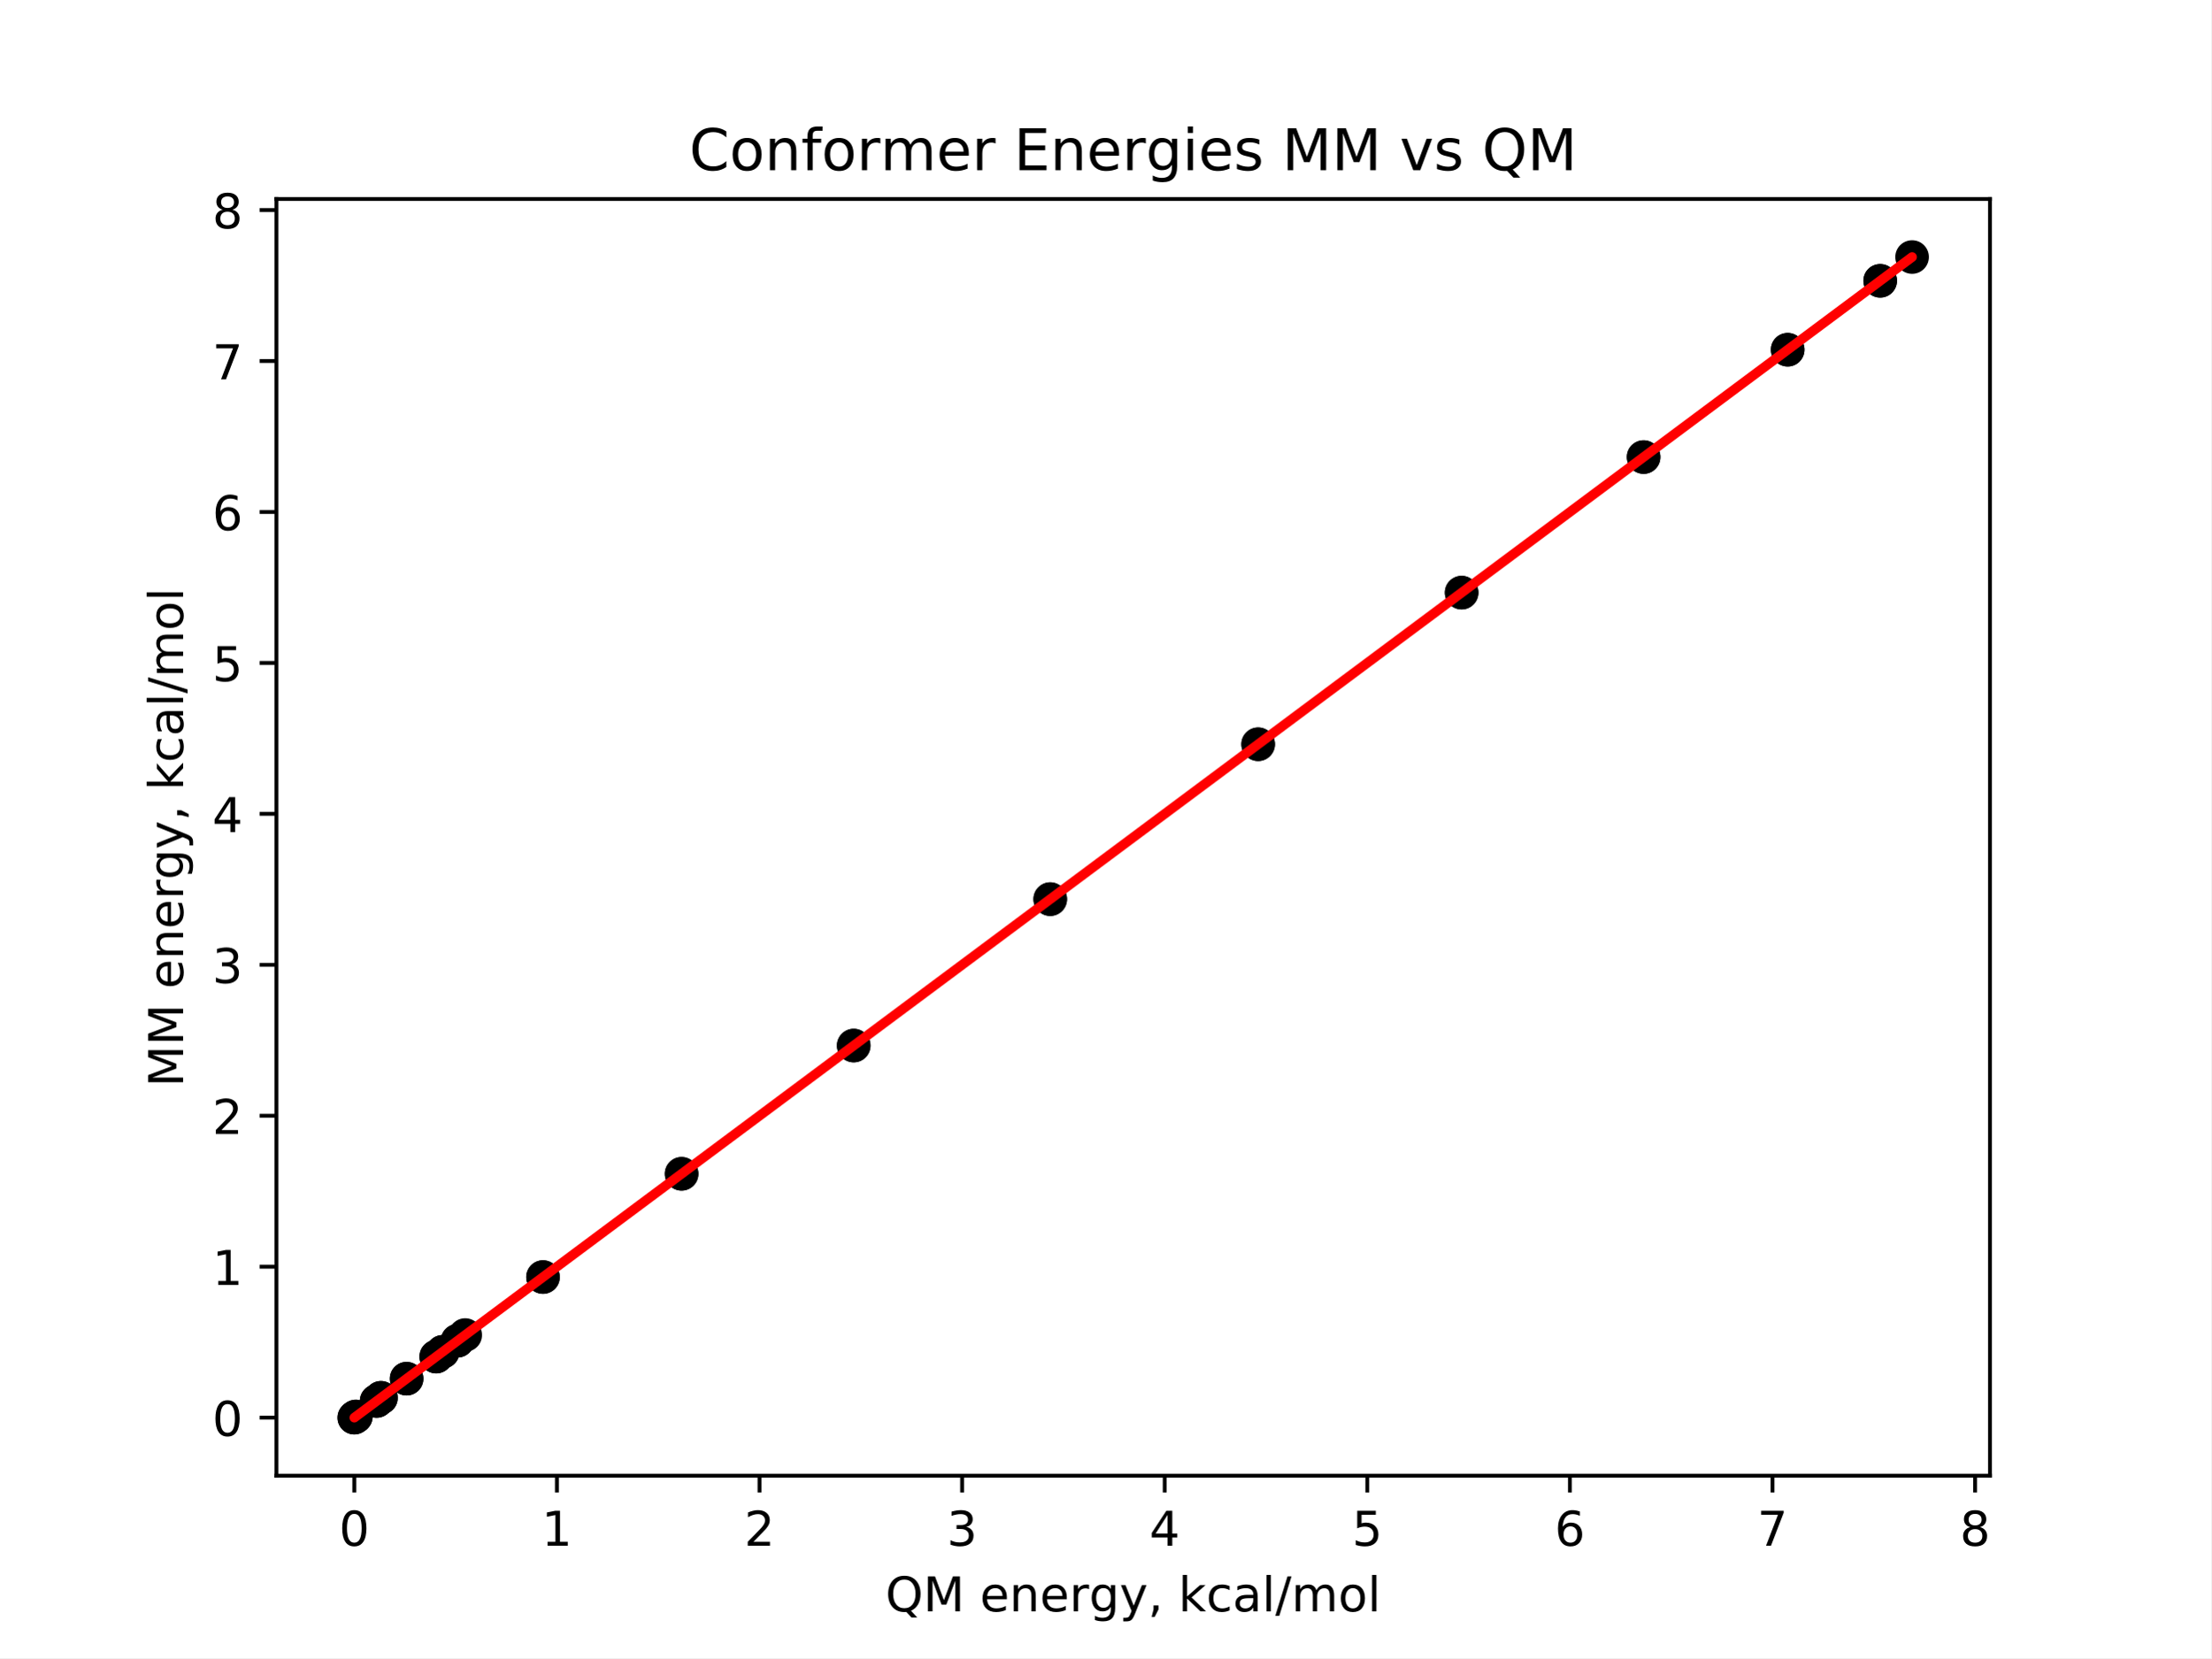
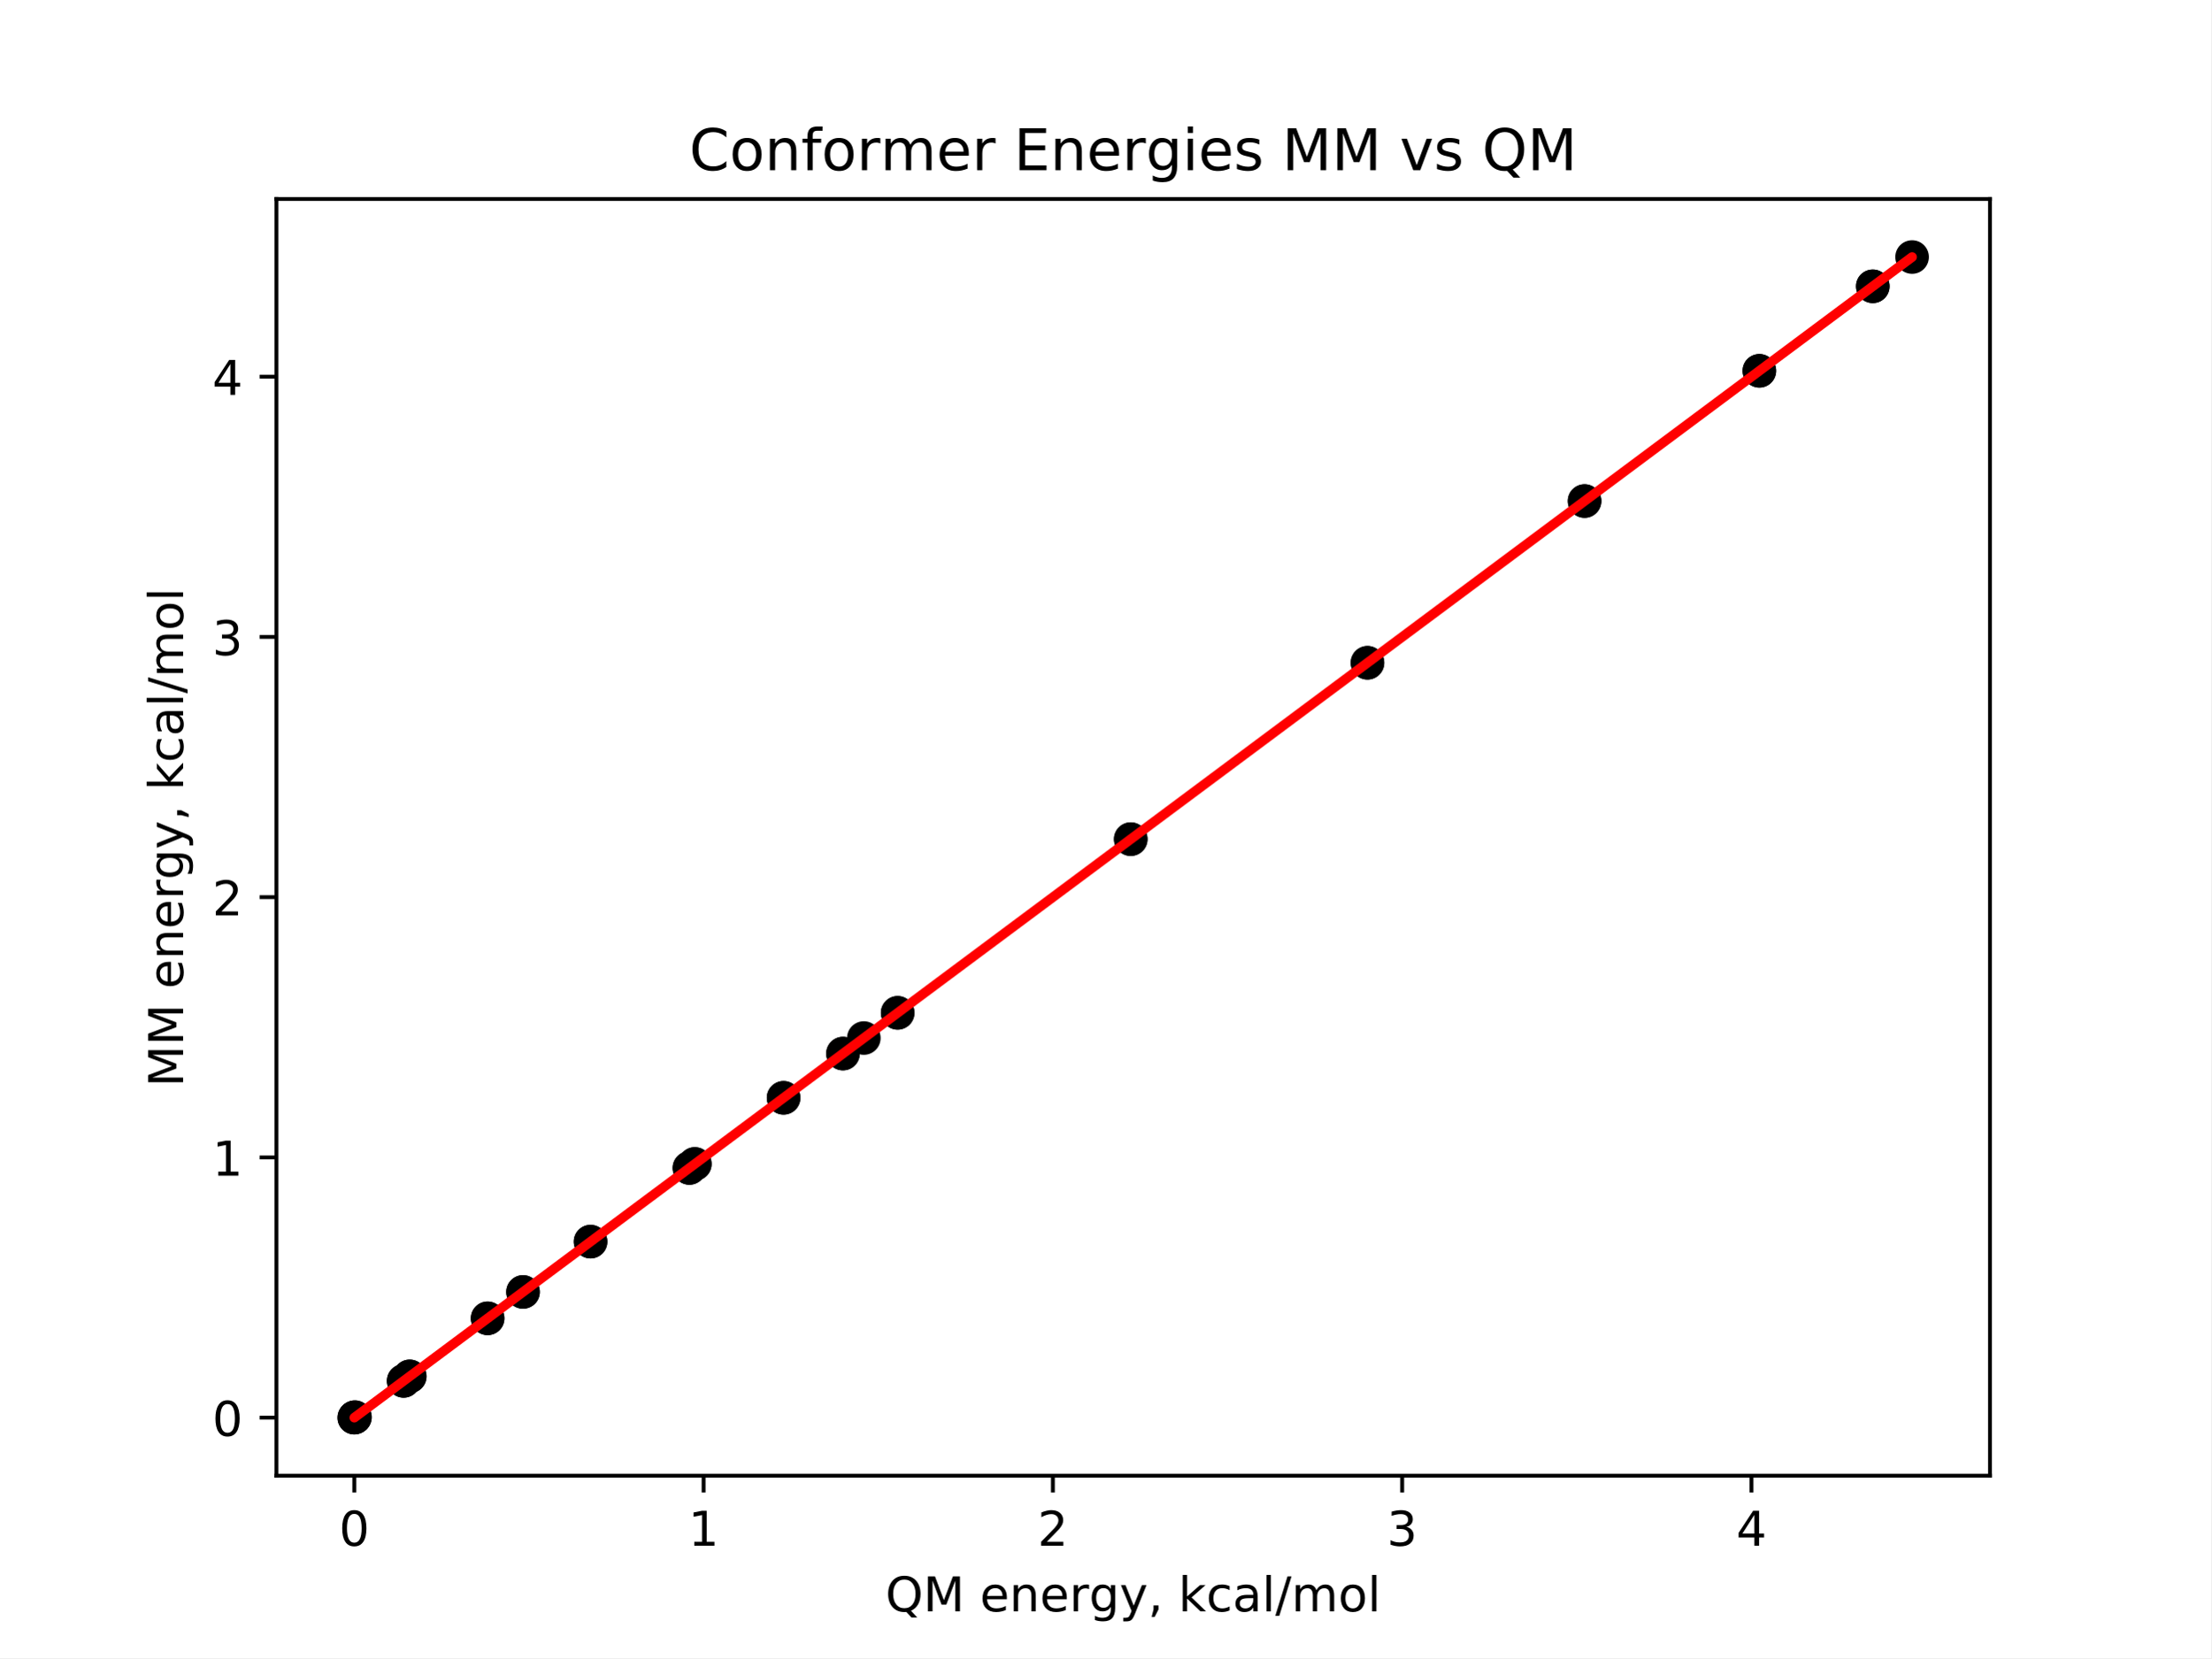
<svg xmlns="http://www.w3.org/2000/svg" xmlns:xlink="http://www.w3.org/1999/xlink" height="345.6pt" version="1.1" viewBox="0 0 460.8 345.6" width="460.8pt">
  <defs>
    <style type="text/css">
*{stroke-linecap:butt;stroke-linejoin:round;}
  </style>
  </defs>
  <g id="figure_1">
    <g id="patch_1">
      <path d="M 0 345.6  L 460.8 345.6  L 460.8 0  L 0 0  z " style="fill:#ffffff;" />
    </g>
    <g id="axes_1">
      <g id="patch_2">
        <path d="M 57.6 307.584  L 414.72 307.584  L 414.72 41.472  L 57.6 41.472  z " style="fill:#ffffff;" />
      </g>
      <g id="matplotlib.axis_1">
        <g id="xtick_1">
          <g id="line2d_1">
            <defs>
-               <path d="M 0 0  L 0 3.5  " id="m903b53ccd2" style="stroke:#000000;stroke-width:0.8;" />
-             </defs>
-             <g>
-               <use style="stroke:#000000;stroke-width:0.8;" x="73.833" xlink:href="#m903b53ccd2" y="307.584" />
+               <path d="M 0 0  L 0 3.5  " id="me7a6c135cb" style="stroke:#000000;stroke-width:0.8;" />
+             </defs>
+             <g>
+               <use style="stroke:#000000;stroke-width:0.8;" x="73.833" xlink:href="#me7a6c135cb" y="307.584" />
            </g>
          </g>
          <g id="text_1">
            <defs>
              <path d="M 31.781 66.406  Q 24.172 66.406 20.328 58.906  Q 16.5 51.422 16.5 36.375  Q 16.5 21.391 20.328 13.891  Q 24.172 6.391 31.781 6.391  Q 39.453 6.391 43.281 13.891  Q 47.125 21.391 47.125 36.375  Q 47.125 51.422 43.281 58.906  Q 39.453 66.406 31.781 66.406  z M 31.781 74.219  Q 44.047 74.219 50.516 64.516  Q 56.984 54.828 56.984 36.375  Q 56.984 17.969 50.516 8.266  Q 44.047 -1.422 31.781 -1.422  Q 19.531 -1.422 13.062 8.266  Q 6.594 17.969 6.594 36.375  Q 6.594 54.828 13.062 64.516  Q 19.531 74.219 31.781 74.219  z " id="DejaVuSans-30" />
            </defs>
            <g transform="translate(70.65148 322.1824)scale(0.1 -0.1)">
              <use xlink:href="#DejaVuSans-30" />
            </g>
          </g>
        </g>
        <g id="xtick_2">
          <g id="line2d_2">
            <g>
-               <use style="stroke:#000000;stroke-width:0.8;" x="116.056" xlink:href="#m903b53ccd2" y="307.584" />
+               <use style="stroke:#000000;stroke-width:0.8;" x="146.629" xlink:href="#me7a6c135cb" y="307.584" />
            </g>
          </g>
          <g id="text_2">
            <defs>
              <path d="M 12.406 8.297  L 28.516 8.297  L 28.516 63.922  L 10.984 60.406  L 10.984 69.391  L 28.422 72.906  L 38.281 72.906  L 38.281 8.297  L 54.391 8.297  L 54.391 0  L 12.406 0  z " id="DejaVuSans-31" />
            </defs>
-             <g transform="translate(112.8751 322.1824)scale(0.1 -0.1)">
+             <g transform="translate(143.4477 322.1824)scale(0.1 -0.1)">
              <use xlink:href="#DejaVuSans-31" />
            </g>
          </g>
        </g>
        <g id="xtick_3">
          <g id="line2d_3">
            <g>
-               <use style="stroke:#000000;stroke-width:0.8;" x="158.28" xlink:href="#m903b53ccd2" y="307.584" />
+               <use style="stroke:#000000;stroke-width:0.8;" x="219.425" xlink:href="#me7a6c135cb" y="307.584" />
            </g>
          </g>
          <g id="text_3">
            <defs>
              <path d="M 19.188 8.297  L 53.609 8.297  L 53.609 0  L 7.328 0  L 7.328 8.297  Q 12.938 14.109 22.625 23.891  Q 32.328 33.688 34.812 36.531  Q 39.547 41.844 41.422 45.531  Q 43.312 49.219 43.312 52.781  Q 43.312 58.594 39.234 62.25  Q 35.156 65.922 28.609 65.922  Q 23.969 65.922 18.812 64.312  Q 13.672 62.703 7.812 59.422  L 7.812 69.391  Q 13.766 71.781 18.938 73  Q 24.125 74.219 28.422 74.219  Q 39.75 74.219 46.484 68.547  Q 53.219 62.891 53.219 53.422  Q 53.219 48.922 51.531 44.891  Q 49.859 40.875 45.406 35.406  Q 44.188 33.984 37.641 27.219  Q 31.109 20.453 19.188 8.297  z " id="DejaVuSans-32" />
            </defs>
-             <g transform="translate(155.0988 322.1824)scale(0.1 -0.1)">
+             <g transform="translate(216.2438 322.1824)scale(0.1 -0.1)">
              <use xlink:href="#DejaVuSans-32" />
            </g>
          </g>
        </g>
        <g id="xtick_4">
          <g id="line2d_4">
            <g>
-               <use style="stroke:#000000;stroke-width:0.8;" x="200.504" xlink:href="#m903b53ccd2" y="307.584" />
+               <use style="stroke:#000000;stroke-width:0.8;" x="292.221" xlink:href="#me7a6c135cb" y="307.584" />
            </g>
          </g>
          <g id="text_4">
            <defs>
              <path d="M 40.578 39.312  Q 47.656 37.797 51.625 33  Q 55.609 28.219 55.609 21.188  Q 55.609 10.406 48.188 4.484  Q 40.766 -1.422 27.094 -1.422  Q 22.516 -1.422 17.656 -0.516  Q 12.797 0.391 7.625 2.203  L 7.625 11.719  Q 11.719 9.328 16.594 8.109  Q 21.484 6.891 26.812 6.891  Q 36.078 6.891 40.938 10.547  Q 45.797 14.203 45.797 21.188  Q 45.797 27.641 41.281 31.266  Q 36.766 34.906 28.719 34.906  L 20.219 34.906  L 20.219 43.016  L 29.109 43.016  Q 36.375 43.016 40.234 45.922  Q 44.094 48.828 44.094 54.297  Q 44.094 59.906 40.109 62.906  Q 36.141 65.922 28.719 65.922  Q 24.656 65.922 20.016 65.031  Q 15.375 64.156 9.812 62.312  L 9.812 71.094  Q 15.438 72.656 20.344 73.438  Q 25.25 74.219 29.594 74.219  Q 40.828 74.219 47.359 69.109  Q 53.906 64.016 53.906 55.328  Q 53.906 49.266 50.438 45.094  Q 46.969 40.922 40.578 39.312  z " id="DejaVuSans-33" />
            </defs>
-             <g transform="translate(197.3225 322.1824)scale(0.1 -0.1)">
+             <g transform="translate(289.04 322.1824)scale(0.1 -0.1)">
              <use xlink:href="#DejaVuSans-33" />
            </g>
          </g>
        </g>
        <g id="xtick_5">
          <g id="line2d_5">
            <g>
-               <use style="stroke:#000000;stroke-width:0.8;" x="242.727" xlink:href="#m903b53ccd2" y="307.584" />
+               <use style="stroke:#000000;stroke-width:0.8;" x="365.017" xlink:href="#me7a6c135cb" y="307.584" />
            </g>
          </g>
          <g id="text_5">
            <defs>
              <path d="M 37.797 64.312  L 12.891 25.391  L 37.797 25.391  z M 35.203 72.906  L 47.609 72.906  L 47.609 25.391  L 58.016 25.391  L 58.016 17.188  L 47.609 17.188  L 47.609 0  L 37.797 0  L 37.797 17.188  L 4.891 17.188  L 4.891 26.703  z " id="DejaVuSans-34" />
            </defs>
-             <g transform="translate(239.5462 322.1824)scale(0.1 -0.1)">
+             <g transform="translate(361.8362 322.1824)scale(0.1 -0.1)">
              <use xlink:href="#DejaVuSans-34" />
            </g>
          </g>
        </g>
-         <g id="xtick_6">
-           <g id="line2d_6">
-             <g>
-               <use style="stroke:#000000;stroke-width:0.8;" x="284.951" xlink:href="#m903b53ccd2" y="307.584" />
-             </g>
-           </g>
-           <g id="text_6">
-             <defs>
-               <path d="M 10.797 72.906  L 49.516 72.906  L 49.516 64.594  L 19.828 64.594  L 19.828 46.734  Q 21.969 47.469 24.109 47.828  Q 26.266 48.188 28.422 48.188  Q 40.625 48.188 47.75 41.5  Q 54.891 34.812 54.891 23.391  Q 54.891 11.625 47.562 5.094  Q 40.234 -1.422 26.906 -1.422  Q 22.312 -1.422 17.547 -0.641  Q 12.797 0.141 7.719 1.703  L 7.719 11.625  Q 12.109 9.234 16.797 8.062  Q 21.484 6.891 26.703 6.891  Q 35.156 6.891 40.078 11.328  Q 45.016 15.766 45.016 23.391  Q 45.016 31 40.078 35.438  Q 35.156 39.891 26.703 39.891  Q 22.75 39.891 18.812 39.016  Q 14.891 38.141 10.797 36.281  z " id="DejaVuSans-35" />
-             </defs>
-             <g transform="translate(281.7698 322.1824)scale(0.1 -0.1)">
-               <use xlink:href="#DejaVuSans-35" />
-             </g>
-           </g>
-         </g>
-         <g id="xtick_7">
-           <g id="line2d_7">
-             <g>
-               <use style="stroke:#000000;stroke-width:0.8;" x="327.175" xlink:href="#m903b53ccd2" y="307.584" />
-             </g>
-           </g>
-           <g id="text_7">
-             <defs>
-               <path d="M 33.016 40.375  Q 26.375 40.375 22.484 35.828  Q 18.609 31.297 18.609 23.391  Q 18.609 15.531 22.484 10.953  Q 26.375 6.391 33.016 6.391  Q 39.656 6.391 43.531 10.953  Q 47.406 15.531 47.406 23.391  Q 47.406 31.297 43.531 35.828  Q 39.656 40.375 33.016 40.375  z M 52.594 71.297  L 52.594 62.312  Q 48.875 64.062 45.094 64.984  Q 41.312 65.922 37.594 65.922  Q 27.828 65.922 22.672 59.328  Q 17.531 52.734 16.797 39.406  Q 19.672 43.656 24.016 45.922  Q 28.375 48.188 33.594 48.188  Q 44.578 48.188 50.953 41.516  Q 57.328 34.859 57.328 23.391  Q 57.328 12.156 50.688 5.359  Q 44.047 -1.422 33.016 -1.422  Q 20.359 -1.422 13.672 8.266  Q 6.984 17.969 6.984 36.375  Q 6.984 53.656 15.188 63.938  Q 23.391 74.219 37.203 74.219  Q 40.922 74.219 44.703 73.484  Q 48.484 72.75 52.594 71.297  z " id="DejaVuSans-36" />
-             </defs>
-             <g transform="translate(323.9935 322.1824)scale(0.1 -0.1)">
-               <use xlink:href="#DejaVuSans-36" />
-             </g>
-           </g>
-         </g>
-         <g id="xtick_8">
-           <g id="line2d_8">
-             <g>
-               <use style="stroke:#000000;stroke-width:0.8;" x="369.398" xlink:href="#m903b53ccd2" y="307.584" />
-             </g>
-           </g>
-           <g id="text_8">
-             <defs>
-               <path d="M 8.203 72.906  L 55.078 72.906  L 55.078 68.703  L 28.609 0  L 18.312 0  L 43.219 64.594  L 8.203 64.594  z " id="DejaVuSans-37" />
-             </defs>
-             <g transform="translate(366.2172 322.1824)scale(0.1 -0.1)">
-               <use xlink:href="#DejaVuSans-37" />
-             </g>
-           </g>
-         </g>
-         <g id="xtick_9">
-           <g id="line2d_9">
-             <g>
-               <use style="stroke:#000000;stroke-width:0.8;" x="411.622" xlink:href="#m903b53ccd2" y="307.584" />
-             </g>
-           </g>
-           <g id="text_9">
-             <defs>
-               <path d="M 31.781 34.625  Q 24.75 34.625 20.719 30.859  Q 16.703 27.094 16.703 20.516  Q 16.703 13.922 20.719 10.156  Q 24.75 6.391 31.781 6.391  Q 38.812 6.391 42.859 10.172  Q 46.922 13.969 46.922 20.516  Q 46.922 27.094 42.891 30.859  Q 38.875 34.625 31.781 34.625  z M 21.922 38.812  Q 15.578 40.375 12.031 44.719  Q 8.5 49.078 8.5 55.328  Q 8.5 64.062 14.719 69.141  Q 20.953 74.219 31.781 74.219  Q 42.672 74.219 48.875 69.141  Q 55.078 64.062 55.078 55.328  Q 55.078 49.078 51.531 44.719  Q 48 40.375 41.703 38.812  Q 48.828 37.156 52.797 32.312  Q 56.781 27.484 56.781 20.516  Q 56.781 9.906 50.312 4.234  Q 43.844 -1.422 31.781 -1.422  Q 19.734 -1.422 13.25 4.234  Q 6.781 9.906 6.781 20.516  Q 6.781 27.484 10.781 32.312  Q 14.797 37.156 21.922 38.812  z M 18.312 54.391  Q 18.312 48.734 21.844 45.562  Q 25.391 42.391 31.781 42.391  Q 38.141 42.391 41.719 45.562  Q 45.312 48.734 45.312 54.391  Q 45.312 60.062 41.719 63.234  Q 38.141 66.406 31.781 66.406  Q 25.391 66.406 21.844 63.234  Q 18.312 60.062 18.312 54.391  z " id="DejaVuSans-38" />
-             </defs>
-             <g transform="translate(408.4408 322.1824)scale(0.1 -0.1)">
-               <use xlink:href="#DejaVuSans-38" />
-             </g>
-           </g>
-         </g>
-         <g id="text_10">
+         <g id="text_6">
          <defs>
            <path d="M 39.406 66.219  Q 28.656 66.219 22.328 58.203  Q 16.016 50.203 16.016 36.375  Q 16.016 22.609 22.328 14.594  Q 28.656 6.594 39.406 6.594  Q 50.141 6.594 56.422 14.594  Q 62.703 22.609 62.703 36.375  Q 62.703 50.203 56.422 58.203  Q 50.141 66.219 39.406 66.219  z M 53.219 1.312  L 66.219 -12.891  L 54.297 -12.891  L 43.5 -1.219  Q 41.891 -1.312 41.031 -1.359  Q 40.188 -1.422 39.406 -1.422  Q 24.031 -1.422 14.812 8.859  Q 5.609 19.141 5.609 36.375  Q 5.609 53.656 14.812 63.938  Q 24.031 74.219 39.406 74.219  Q 54.734 74.219 63.906 63.938  Q 73.094 53.656 73.094 36.375  Q 73.094 23.688 67.984 14.641  Q 62.891 5.609 53.219 1.312  z " id="DejaVuSans-51" />
            <path d="M 9.812 72.906  L 24.516 72.906  L 43.109 23.297  L 61.812 72.906  L 76.516 72.906  L 76.516 0  L 66.891 0  L 66.891 64.016  L 48.094 14.016  L 38.188 14.016  L 19.391 64.016  L 19.391 0  L 9.812 0  z " id="DejaVuSans-4d" />
            <path id="DejaVuSans-20" />
            <path d="M 56.203 29.594  L 56.203 25.203  L 14.891 25.203  Q 15.484 15.922 20.484 11.062  Q 25.484 6.203 34.422 6.203  Q 39.594 6.203 44.453 7.469  Q 49.312 8.734 54.109 11.281  L 54.109 2.781  Q 49.266 0.734 44.188 -0.344  Q 39.109 -1.422 33.891 -1.422  Q 20.797 -1.422 13.156 6.188  Q 5.516 13.812 5.516 26.812  Q 5.516 40.234 12.766 48.109  Q 20.016 56 32.328 56  Q 43.359 56 49.781 48.891  Q 56.203 41.797 56.203 29.594  z M 47.219 32.234  Q 47.125 39.594 43.094 43.984  Q 39.062 48.391 32.422 48.391  Q 24.906 48.391 20.391 44.141  Q 15.875 39.891 15.188 32.172  z " id="DejaVuSans-65" />
            <path d="M 54.891 33.016  L 54.891 0  L 45.906 0  L 45.906 32.719  Q 45.906 40.484 42.875 44.328  Q 39.844 48.188 33.797 48.188  Q 26.516 48.188 22.312 43.547  Q 18.109 38.922 18.109 30.906  L 18.109 0  L 9.078 0  L 9.078 54.688  L 18.109 54.688  L 18.109 46.188  Q 21.344 51.125 25.703 53.562  Q 30.078 56 35.797 56  Q 45.219 56 50.047 50.172  Q 54.891 44.344 54.891 33.016  z " id="DejaVuSans-6e" />
            <path d="M 41.109 46.297  Q 39.594 47.172 37.812 47.578  Q 36.031 48 33.891 48  Q 26.266 48 22.188 43.047  Q 18.109 38.094 18.109 28.812  L 18.109 0  L 9.078 0  L 9.078 54.688  L 18.109 54.688  L 18.109 46.188  Q 20.953 51.172 25.484 53.578  Q 30.031 56 36.531 56  Q 37.453 56 38.578 55.875  Q 39.703 55.766 41.062 55.516  z " id="DejaVuSans-72" />
            <path d="M 45.406 27.984  Q 45.406 37.75 41.375 43.109  Q 37.359 48.484 30.078 48.484  Q 22.859 48.484 18.828 43.109  Q 14.797 37.75 14.797 27.984  Q 14.797 18.266 18.828 12.891  Q 22.859 7.516 30.078 7.516  Q 37.359 7.516 41.375 12.891  Q 45.406 18.266 45.406 27.984  z M 54.391 6.781  Q 54.391 -7.172 48.188 -13.984  Q 42 -20.797 29.203 -20.797  Q 24.469 -20.797 20.266 -20.094  Q 16.062 -19.391 12.109 -17.922  L 12.109 -9.188  Q 16.062 -11.328 19.922 -12.344  Q 23.781 -13.375 27.781 -13.375  Q 36.625 -13.375 41.016 -8.766  Q 45.406 -4.156 45.406 5.172  L 45.406 9.625  Q 42.625 4.781 38.281 2.391  Q 33.938 0 27.875 0  Q 17.828 0 11.672 7.656  Q 5.516 15.328 5.516 27.984  Q 5.516 40.672 11.672 48.328  Q 17.828 56 27.875 56  Q 33.938 56 38.281 53.609  Q 42.625 51.219 45.406 46.391  L 45.406 54.688  L 54.391 54.688  z " id="DejaVuSans-67" />
            <path d="M 32.172 -5.078  Q 28.375 -14.844 24.75 -17.812  Q 21.141 -20.797 15.094 -20.797  L 7.906 -20.797  L 7.906 -13.281  L 13.188 -13.281  Q 16.891 -13.281 18.938 -11.516  Q 21 -9.766 23.484 -3.219  L 25.094 0.875  L 2.984 54.688  L 12.5 54.688  L 29.594 11.922  L 46.688 54.688  L 56.203 54.688  z " id="DejaVuSans-79" />
            <path d="M 11.719 12.406  L 22.016 12.406  L 22.016 4  L 14.016 -11.625  L 7.719 -11.625  L 11.719 4  z " id="DejaVuSans-2c" />
            <path d="M 9.078 75.984  L 18.109 75.984  L 18.109 31.109  L 44.922 54.688  L 56.391 54.688  L 27.391 29.109  L 57.625 0  L 45.906 0  L 18.109 26.703  L 18.109 0  L 9.078 0  z " id="DejaVuSans-6b" />
            <path d="M 48.781 52.594  L 48.781 44.188  Q 44.969 46.297 41.141 47.344  Q 37.312 48.391 33.406 48.391  Q 24.656 48.391 19.812 42.844  Q 14.984 37.312 14.984 27.297  Q 14.984 17.281 19.812 11.734  Q 24.656 6.203 33.406 6.203  Q 37.312 6.203 41.141 7.25  Q 44.969 8.297 48.781 10.406  L 48.781 2.094  Q 45.016 0.344 40.984 -0.531  Q 36.969 -1.422 32.422 -1.422  Q 20.062 -1.422 12.781 6.344  Q 5.516 14.109 5.516 27.297  Q 5.516 40.672 12.859 48.328  Q 20.219 56 33.016 56  Q 37.156 56 41.109 55.141  Q 45.062 54.297 48.781 52.594  z " id="DejaVuSans-63" />
            <path d="M 34.281 27.484  Q 23.391 27.484 19.188 25  Q 14.984 22.516 14.984 16.5  Q 14.984 11.719 18.141 8.906  Q 21.297 6.109 26.703 6.109  Q 34.188 6.109 38.703 11.406  Q 43.219 16.703 43.219 25.484  L 43.219 27.484  z M 52.203 31.203  L 52.203 0  L 43.219 0  L 43.219 8.297  Q 40.141 3.328 35.547 0.953  Q 30.953 -1.422 24.312 -1.422  Q 15.922 -1.422 10.953 3.297  Q 6 8.016 6 15.922  Q 6 25.141 12.172 29.828  Q 18.359 34.516 30.609 34.516  L 43.219 34.516  L 43.219 35.406  Q 43.219 41.609 39.141 45  Q 35.062 48.391 27.688 48.391  Q 23 48.391 18.547 47.266  Q 14.109 46.141 10.016 43.891  L 10.016 52.203  Q 14.938 54.109 19.578 55.047  Q 24.219 56 28.609 56  Q 40.484 56 46.344 49.844  Q 52.203 43.703 52.203 31.203  z " id="DejaVuSans-61" />
            <path d="M 9.422 75.984  L 18.406 75.984  L 18.406 0  L 9.422 0  z " id="DejaVuSans-6c" />
            <path d="M 25.391 72.906  L 33.688 72.906  L 8.297 -9.281  L 0 -9.281  z " id="DejaVuSans-2f" />
            <path d="M 52 44.188  Q 55.375 50.25 60.062 53.125  Q 64.75 56 71.094 56  Q 79.641 56 84.281 50.016  Q 88.922 44.047 88.922 33.016  L 88.922 0  L 79.891 0  L 79.891 32.719  Q 79.891 40.578 77.094 44.375  Q 74.312 48.188 68.609 48.188  Q 61.625 48.188 57.562 43.547  Q 53.516 38.922 53.516 30.906  L 53.516 0  L 44.484 0  L 44.484 32.719  Q 44.484 40.625 41.703 44.406  Q 38.922 48.188 33.109 48.188  Q 26.219 48.188 22.156 43.531  Q 18.109 38.875 18.109 30.906  L 18.109 0  L 9.078 0  L 9.078 54.688  L 18.109 54.688  L 18.109 46.188  Q 21.188 51.219 25.484 53.609  Q 29.781 56 35.688 56  Q 41.656 56 45.828 52.969  Q 50 49.953 52 44.188  z " id="DejaVuSans-6d" />
            <path d="M 30.609 48.391  Q 23.391 48.391 19.188 42.75  Q 14.984 37.109 14.984 27.297  Q 14.984 17.484 19.156 11.844  Q 23.344 6.203 30.609 6.203  Q 37.797 6.203 41.984 11.859  Q 46.188 17.531 46.188 27.297  Q 46.188 37.016 41.984 42.703  Q 37.797 48.391 30.609 48.391  z M 30.609 56  Q 42.328 56 49.016 48.375  Q 55.719 40.766 55.719 27.297  Q 55.719 13.875 49.016 6.219  Q 42.328 -1.422 30.609 -1.422  Q 18.844 -1.422 12.172 6.219  Q 5.516 13.875 5.516 27.297  Q 5.516 40.766 12.172 48.375  Q 18.844 56 30.609 56  z " id="DejaVuSans-6f" />
          </defs>
          <g transform="translate(184.5319 335.8606)scale(0.1 -0.1)">
            <use xlink:href="#DejaVuSans-51" />
            <use x="78.711" xlink:href="#DejaVuSans-4d" />
            <use x="164.99" xlink:href="#DejaVuSans-20" />
            <use x="196.777" xlink:href="#DejaVuSans-65" />
            <use x="258.301" xlink:href="#DejaVuSans-6e" />
            <use x="321.68" xlink:href="#DejaVuSans-65" />
            <use x="383.203" xlink:href="#DejaVuSans-72" />
            <use x="424.301" xlink:href="#DejaVuSans-67" />
            <use x="487.777" xlink:href="#DejaVuSans-79" />
            <use x="546.957" xlink:href="#DejaVuSans-2c" />
            <use x="578.744" xlink:href="#DejaVuSans-20" />
            <use x="610.531" xlink:href="#DejaVuSans-6b" />
            <use x="668.441" xlink:href="#DejaVuSans-63" />
            <use x="723.422" xlink:href="#DejaVuSans-61" />
            <use x="784.701" xlink:href="#DejaVuSans-6c" />
            <use x="812.484" xlink:href="#DejaVuSans-2f" />
            <use x="846.176" xlink:href="#DejaVuSans-6d" />
            <use x="943.588" xlink:href="#DejaVuSans-6f" />
            <use x="1004.77" xlink:href="#DejaVuSans-6c" />
          </g>
        </g>
      </g>
      <g id="matplotlib.axis_2">
        <g id="ytick_1">
-           <g id="line2d_10">
-             <defs>
-               <path d="M 0 0  L -3.5 0  " id="m3dd8133849" style="stroke:#000000;stroke-width:0.8;" />
-             </defs>
-             <g>
-               <use style="stroke:#000000;stroke-width:0.8;" x="57.6" xlink:href="#m3dd8133849" y="295.488" />
-             </g>
-           </g>
-           <g id="text_11">
+           <g id="line2d_6">
+             <defs>
+               <path d="M 0 0  L -3.5 0  " id="m88e8406fd8" style="stroke:#000000;stroke-width:0.8;" />
+             </defs>
+             <g>
+               <use style="stroke:#000000;stroke-width:0.8;" x="57.6" xlink:href="#m88e8406fd8" y="295.488" />
+             </g>
+           </g>
+           <g id="text_7">
            <g transform="translate(44.2375 299.2872)scale(0.1 -0.1)">
              <use xlink:href="#DejaVuSans-30" />
            </g>
          </g>
        </g>
        <g id="ytick_2">
-           <g id="line2d_11">
-             <g>
-               <use style="stroke:#000000;stroke-width:0.8;" x="57.6" xlink:href="#m3dd8133849" y="264.025" />
-             </g>
-           </g>
-           <g id="text_12">
-             <g transform="translate(44.2375 267.8238)scale(0.1 -0.1)">
+           <g id="line2d_7">
+             <g>
+               <use style="stroke:#000000;stroke-width:0.8;" x="57.6" xlink:href="#m88e8406fd8" y="241.243" />
+             </g>
+           </g>
+           <g id="text_8">
+             <g transform="translate(44.2375 245.0423)scale(0.1 -0.1)">
              <use xlink:href="#DejaVuSans-31" />
            </g>
          </g>
        </g>
        <g id="ytick_3">
-           <g id="line2d_12">
-             <g>
-               <use style="stroke:#000000;stroke-width:0.8;" x="57.6" xlink:href="#m3dd8133849" y="232.561" />
-             </g>
-           </g>
-           <g id="text_13">
-             <g transform="translate(44.2375 236.3604)scale(0.1 -0.1)">
+           <g id="line2d_8">
+             <g>
+               <use style="stroke:#000000;stroke-width:0.8;" x="57.6" xlink:href="#m88e8406fd8" y="186.998" />
+             </g>
+           </g>
+           <g id="text_9">
+             <g transform="translate(44.2375 190.7974)scale(0.1 -0.1)">
              <use xlink:href="#DejaVuSans-32" />
            </g>
          </g>
        </g>
        <g id="ytick_4">
-           <g id="line2d_13">
-             <g>
-               <use style="stroke:#000000;stroke-width:0.8;" x="57.6" xlink:href="#m3dd8133849" y="201.098" />
-             </g>
-           </g>
-           <g id="text_14">
-             <g transform="translate(44.2375 204.897)scale(0.1 -0.1)">
+           <g id="line2d_9">
+             <g>
+               <use style="stroke:#000000;stroke-width:0.8;" x="57.6" xlink:href="#m88e8406fd8" y="132.753" />
+             </g>
+           </g>
+           <g id="text_10">
+             <g transform="translate(44.2375 136.5525)scale(0.1 -0.1)">
              <use xlink:href="#DejaVuSans-33" />
            </g>
          </g>
        </g>
        <g id="ytick_5">
-           <g id="line2d_14">
-             <g>
-               <use style="stroke:#000000;stroke-width:0.8;" x="57.6" xlink:href="#m3dd8133849" y="169.634" />
-             </g>
-           </g>
-           <g id="text_15">
-             <g transform="translate(44.2375 173.4336)scale(0.1 -0.1)">
+           <g id="line2d_10">
+             <g>
+               <use style="stroke:#000000;stroke-width:0.8;" x="57.6" xlink:href="#m88e8406fd8" y="78.508" />
+             </g>
+           </g>
+           <g id="text_11">
+             <g transform="translate(44.2375 82.30763)scale(0.1 -0.1)">
              <use xlink:href="#DejaVuSans-34" />
            </g>
          </g>
        </g>
-         <g id="ytick_6">
-           <g id="line2d_15">
-             <g>
-               <use style="stroke:#000000;stroke-width:0.8;" x="57.6" xlink:href="#m3dd8133849" y="138.171" />
-             </g>
-           </g>
-           <g id="text_16">
-             <g transform="translate(44.2375 141.9702)scale(0.1 -0.1)">
-               <use xlink:href="#DejaVuSans-35" />
-             </g>
-           </g>
-         </g>
-         <g id="ytick_7">
-           <g id="line2d_16">
-             <g>
-               <use style="stroke:#000000;stroke-width:0.8;" x="57.6" xlink:href="#m3dd8133849" y="106.708" />
-             </g>
-           </g>
-           <g id="text_17">
-             <g transform="translate(44.2375 110.5067)scale(0.1 -0.1)">
-               <use xlink:href="#DejaVuSans-36" />
-             </g>
-           </g>
-         </g>
-         <g id="ytick_8">
-           <g id="line2d_17">
-             <g>
-               <use style="stroke:#000000;stroke-width:0.8;" x="57.6" xlink:href="#m3dd8133849" y="75.244" />
-             </g>
-           </g>
-           <g id="text_18">
-             <g transform="translate(44.2375 79.04334)scale(0.1 -0.1)">
-               <use xlink:href="#DejaVuSans-37" />
-             </g>
-           </g>
-         </g>
-         <g id="ytick_9">
-           <g id="line2d_18">
-             <g>
-               <use style="stroke:#000000;stroke-width:0.8;" x="57.6" xlink:href="#m3dd8133849" y="43.781" />
-             </g>
-           </g>
-           <g id="text_19">
-             <g transform="translate(44.2375 47.57993)scale(0.1 -0.1)">
-               <use xlink:href="#DejaVuSans-38" />
-             </g>
-           </g>
-         </g>
-         <g id="text_20">
+         <g id="text_12">
          <g transform="translate(38.15781 226.5342)rotate(-90)scale(0.1 -0.1)">
            <use xlink:href="#DejaVuSans-4d" />
            <use x="86.279" xlink:href="#DejaVuSans-4d" />
            <use x="172.559" xlink:href="#DejaVuSans-20" />
            <use x="204.346" xlink:href="#DejaVuSans-65" />
            <use x="265.869" xlink:href="#DejaVuSans-6e" />
            <use x="329.248" xlink:href="#DejaVuSans-65" />
            <use x="390.771" xlink:href="#DejaVuSans-72" />
            <use x="431.869" xlink:href="#DejaVuSans-67" />
            <use x="495.346" xlink:href="#DejaVuSans-79" />
            <use x="554.525" xlink:href="#DejaVuSans-2c" />
            <use x="586.312" xlink:href="#DejaVuSans-20" />
            <use x="618.1" xlink:href="#DejaVuSans-6b" />
            <use x="676.01" xlink:href="#DejaVuSans-63" />
            <use x="730.99" xlink:href="#DejaVuSans-61" />
            <use x="792.27" xlink:href="#DejaVuSans-6c" />
            <use x="820.053" xlink:href="#DejaVuSans-2f" />
            <use x="853.744" xlink:href="#DejaVuSans-6d" />
            <use x="951.156" xlink:href="#DejaVuSans-6f" />
            <use x="1012.338" xlink:href="#DejaVuSans-6c" />
          </g>
        </g>
      </g>
-       <g id="line2d_19">
+       <g id="line2d_11">
        <defs>
-           <path d="M 0 3  C 0.796 3 1.559 2.684 2.121 2.121  C 2.684 1.559 3 0.796 3 0  C 3 -0.796 2.684 -1.559 2.121 -2.121  C 1.559 -2.684 0.796 -3 0 -3  C -0.796 -3 -1.559 -2.684 -2.121 -2.121  C -2.684 -1.559 -3 -0.796 -3 0  C -3 0.796 -2.684 1.559 -2.121 2.121  C -1.559 2.684 -0.796 3 0 3  z " id="mc7f484aade" style="stroke:#000000;" />
+           <path d="M 0 3  C 0.796 3 1.559 2.684 2.121 2.121  C 2.684 1.559 3 0.796 3 0  C 3 -0.796 2.684 -1.559 2.121 -2.121  C 1.559 -2.684 0.796 -3 0 -3  C -0.796 -3 -1.559 -2.684 -2.121 -2.121  C -2.684 -1.559 -3 -0.796 -3 0  C -3 0.796 -2.684 1.559 -2.121 2.121  C -1.559 2.684 -0.796 3 0 3  z " id="m9d17c0284f" style="stroke:#000000;" />
        </defs>
-         <g clip-path="url(#p226e8dc231)">
-           <use style="stroke:#000000;" x="96.946" xlink:href="#mc7f484aade" y="278.265" />
-           <use style="stroke:#000000;" x="95.34" xlink:href="#mc7f484aade" y="279.462" />
-           <use style="stroke:#000000;" x="90.903" xlink:href="#mc7f484aade" y="282.768" />
-           <use style="stroke:#000000;" x="84.731" xlink:href="#mc7f484aade" y="287.367" />
-           <use style="stroke:#000000;" x="78.482" xlink:href="#mc7f484aade" y="292.023" />
-           <use style="stroke:#000000;" x="74.157" xlink:href="#mc7f484aade" y="295.246" />
-           <use style="stroke:#000000;" x="73.833" xlink:href="#mc7f484aade" y="295.488" />
-           <use style="stroke:#000000;" x="79.388" xlink:href="#mc7f484aade" y="291.348" />
-           <use style="stroke:#000000;" x="92.245" xlink:href="#mc7f484aade" y="281.768" />
-           <use style="stroke:#000000;" x="113.156" xlink:href="#mc7f484aade" y="266.186" />
-           <use style="stroke:#000000;" x="142.043" xlink:href="#mc7f484aade" y="244.661" />
-           <use style="stroke:#000000;" x="177.914" xlink:href="#mc7f484aade" y="217.93" />
-           <use style="stroke:#000000;" x="218.87" xlink:href="#mc7f484aade" y="187.412" />
-           <use style="stroke:#000000;" x="262.201" xlink:href="#mc7f484aade" y="155.124" />
-           <use style="stroke:#000000;" x="304.61" xlink:href="#mc7f484aade" y="123.522" />
-           <use style="stroke:#000000;" x="342.537" xlink:href="#mc7f484aade" y="95.26" />
-           <use style="stroke:#000000;" x="372.562" xlink:href="#mc7f484aade" y="72.886" />
-           <use style="stroke:#000000;" x="391.841" xlink:href="#mc7f484aade" y="58.521" />
-           <use style="stroke:#000000;" x="398.487" xlink:href="#mc7f484aade" y="53.568" />
-           <use style="stroke:#000000;" x="391.841" xlink:href="#mc7f484aade" y="58.521" />
-           <use style="stroke:#000000;" x="372.562" xlink:href="#mc7f484aade" y="72.886" />
-           <use style="stroke:#000000;" x="342.537" xlink:href="#mc7f484aade" y="95.26" />
-           <use style="stroke:#000000;" x="304.61" xlink:href="#mc7f484aade" y="123.522" />
-           <use style="stroke:#000000;" x="262.201" xlink:href="#mc7f484aade" y="155.124" />
-           <use style="stroke:#000000;" x="218.87" xlink:href="#mc7f484aade" y="187.412" />
-           <use style="stroke:#000000;" x="177.914" xlink:href="#mc7f484aade" y="217.93" />
-           <use style="stroke:#000000;" x="142.043" xlink:href="#mc7f484aade" y="244.661" />
-           <use style="stroke:#000000;" x="113.156" xlink:href="#mc7f484aade" y="266.186" />
-           <use style="stroke:#000000;" x="92.245" xlink:href="#mc7f484aade" y="281.768" />
-           <use style="stroke:#000000;" x="79.388" xlink:href="#mc7f484aade" y="291.348" />
-           <use style="stroke:#000000;" x="73.833" xlink:href="#mc7f484aade" y="295.488" />
-           <use style="stroke:#000000;" x="74.157" xlink:href="#mc7f484aade" y="295.246" />
-           <use style="stroke:#000000;" x="78.482" xlink:href="#mc7f484aade" y="292.023" />
-           <use style="stroke:#000000;" x="84.731" xlink:href="#mc7f484aade" y="287.367" />
-           <use style="stroke:#000000;" x="90.903" xlink:href="#mc7f484aade" y="282.768" />
-           <use style="stroke:#000000;" x="95.34" xlink:href="#mc7f484aade" y="279.462" />
-         </g>
-       </g>
-       <g id="line2d_20">
-         <path clip-path="url(#p226e8dc231)" d="M 96.946 278.265  L 95.34 279.462  L 90.903 282.768  L 84.731 287.367  L 78.482 292.023  L 74.157 295.246  L 73.833 295.488  L 79.388 291.349  L 92.245 281.768  L 113.156 266.186  L 142.043 244.661  L 177.914 217.93  L 218.87 187.412  L 262.201 155.124  L 304.61 123.522  L 342.537 95.26  L 372.562 72.886  L 391.841 58.521  L 398.487 53.568  L 391.841 58.521  L 372.562 72.886  L 342.537 95.26  L 304.61 123.522  L 262.201 155.124  L 218.87 187.412  L 177.914 217.93  L 142.043 244.661  L 113.156 266.186  L 92.245 281.768  L 79.388 291.349  L 73.833 295.488  L 74.157 295.246  L 78.482 292.023  L 84.731 287.367  L 90.903 282.768  L 95.34 279.462  " style="fill:none;stroke:#ff0000;stroke-linecap:square;stroke-width:2;" />
+         <g clip-path="url(#pb28d052970)">
+           <use style="stroke:#000000;" x="180.021" xlink:href="#m9d17c0284f" y="216.361" />
+           <use style="stroke:#000000;" x="175.674" xlink:href="#m9d17c0284f" y="219.6" />
+           <use style="stroke:#000000;" x="163.298" xlink:href="#m9d17c0284f" y="228.822" />
+           <use style="stroke:#000000;" x="144.798" xlink:href="#m9d17c0284f" y="242.608" />
+           <use style="stroke:#000000;" x="123.068" xlink:href="#m9d17c0284f" y="258.8" />
+           <use style="stroke:#000000;" x="101.617" xlink:href="#m9d17c0284f" y="274.785" />
+           <use style="stroke:#000000;" x="84.118" xlink:href="#m9d17c0284f" y="287.824" />
+           <use style="stroke:#000000;" x="73.961" xlink:href="#m9d17c0284f" y="295.392" />
+           <use style="stroke:#000000;" x="73.833" xlink:href="#m9d17c0284f" y="295.488" />
+           <use style="stroke:#000000;" x="85.383" xlink:href="#m9d17c0284f" y="286.881" />
+           <use style="stroke:#000000;" x="108.995" xlink:href="#m9d17c0284f" y="269.287" />
+           <use style="stroke:#000000;" x="143.674" xlink:href="#m9d17c0284f" y="243.445" />
+           <use style="stroke:#000000;" x="187.072" xlink:href="#m9d17c0284f" y="211.106" />
+           <use style="stroke:#000000;" x="235.651" xlink:href="#m9d17c0284f" y="174.907" />
+           <use style="stroke:#000000;" x="284.989" xlink:href="#m9d17c0284f" y="138.142" />
+           <use style="stroke:#000000;" x="330.233" xlink:href="#m9d17c0284f" y="104.429" />
+           <use style="stroke:#000000;" x="366.66" xlink:href="#m9d17c0284f" y="77.285" />
+           <use style="stroke:#000000;" x="390.297" xlink:href="#m9d17c0284f" y="59.671" />
+           <use style="stroke:#000000;" x="398.487" xlink:href="#m9d17c0284f" y="53.568" />
+           <use style="stroke:#000000;" x="390.297" xlink:href="#m9d17c0284f" y="59.671" />
+           <use style="stroke:#000000;" x="366.66" xlink:href="#m9d17c0284f" y="77.285" />
+           <use style="stroke:#000000;" x="330.233" xlink:href="#m9d17c0284f" y="104.429" />
+           <use style="stroke:#000000;" x="284.989" xlink:href="#m9d17c0284f" y="138.142" />
+           <use style="stroke:#000000;" x="235.651" xlink:href="#m9d17c0284f" y="174.907" />
+           <use style="stroke:#000000;" x="187.072" xlink:href="#m9d17c0284f" y="211.106" />
+           <use style="stroke:#000000;" x="143.674" xlink:href="#m9d17c0284f" y="243.445" />
+           <use style="stroke:#000000;" x="108.995" xlink:href="#m9d17c0284f" y="269.287" />
+           <use style="stroke:#000000;" x="85.383" xlink:href="#m9d17c0284f" y="286.881" />
+           <use style="stroke:#000000;" x="73.833" xlink:href="#m9d17c0284f" y="295.488" />
+           <use style="stroke:#000000;" x="73.961" xlink:href="#m9d17c0284f" y="295.392" />
+           <use style="stroke:#000000;" x="84.118" xlink:href="#m9d17c0284f" y="287.824" />
+           <use style="stroke:#000000;" x="101.617" xlink:href="#m9d17c0284f" y="274.785" />
+           <use style="stroke:#000000;" x="123.068" xlink:href="#m9d17c0284f" y="258.8" />
+           <use style="stroke:#000000;" x="144.798" xlink:href="#m9d17c0284f" y="242.608" />
+           <use style="stroke:#000000;" x="163.298" xlink:href="#m9d17c0284f" y="228.822" />
+           <use style="stroke:#000000;" x="175.674" xlink:href="#m9d17c0284f" y="219.6" />
+         </g>
+       </g>
+       <g id="line2d_12">
+         <path clip-path="url(#pb28d052970)" d="M 180.021 216.36  L 175.674 219.6  L 163.298 228.822  L 144.798 242.608  L 123.068 258.8  L 101.617 274.784  L 84.118 287.824  L 73.961 295.392  L 73.833 295.488  L 85.383 286.881  L 108.995 269.287  L 143.674 243.445  L 187.072 211.107  L 235.651 174.907  L 284.989 138.143  L 330.233 104.429  L 366.66 77.285  L 390.297 59.671  L 398.487 53.568  L 390.297 59.671  L 366.66 77.285  L 330.233 104.429  L 284.989 138.143  L 235.651 174.907  L 187.072 211.107  L 143.674 243.445  L 108.995 269.287  L 85.383 286.881  L 73.833 295.488  L 73.961 295.392  L 84.118 287.824  L 101.617 274.784  L 123.068 258.8  L 144.798 242.608  L 163.298 228.822  L 175.674 219.6  " style="fill:none;stroke:#ff0000;stroke-linecap:square;stroke-width:2;" />
      </g>
      <g id="patch_3">
        <path d="M 57.6 307.584  L 57.6 41.472  " style="fill:none;stroke:#000000;stroke-linecap:square;stroke-linejoin:miter;stroke-width:0.8;" />
      </g>
      <g id="patch_4">
        <path d="M 414.72 307.584  L 414.72 41.472  " style="fill:none;stroke:#000000;stroke-linecap:square;stroke-linejoin:miter;stroke-width:0.8;" />
      </g>
      <g id="patch_5">
        <path d="M 57.6 307.584  L 414.72 307.584  " style="fill:none;stroke:#000000;stroke-linecap:square;stroke-linejoin:miter;stroke-width:0.8;" />
      </g>
      <g id="patch_6">
        <path d="M 57.6 41.472  L 414.72 41.472  " style="fill:none;stroke:#000000;stroke-linecap:square;stroke-linejoin:miter;stroke-width:0.8;" />
      </g>
-       <g id="text_21">
+       <g id="text_13">
        <defs>
          <path d="M 64.406 67.281  L 64.406 56.891  Q 59.422 61.531 53.781 63.812  Q 48.141 66.109 41.797 66.109  Q 29.297 66.109 22.656 58.469  Q 16.016 50.828 16.016 36.375  Q 16.016 21.969 22.656 14.328  Q 29.297 6.688 41.797 6.688  Q 48.141 6.688 53.781 8.984  Q 59.422 11.281 64.406 15.922  L 64.406 5.609  Q 59.234 2.094 53.438 0.328  Q 47.656 -1.422 41.219 -1.422  Q 24.656 -1.422 15.125 8.703  Q 5.609 18.844 5.609 36.375  Q 5.609 53.953 15.125 64.078  Q 24.656 74.219 41.219 74.219  Q 47.75 74.219 53.531 72.484  Q 59.328 70.75 64.406 67.281  z " id="DejaVuSans-43" />
          <path d="M 37.109 75.984  L 37.109 68.5  L 28.516 68.5  Q 23.688 68.5 21.797 66.547  Q 19.922 64.594 19.922 59.516  L 19.922 54.688  L 34.719 54.688  L 34.719 47.703  L 19.922 47.703  L 19.922 0  L 10.891 0  L 10.891 47.703  L 2.297 47.703  L 2.297 54.688  L 10.891 54.688  L 10.891 58.5  Q 10.891 67.625 15.141 71.797  Q 19.391 75.984 28.609 75.984  z " id="DejaVuSans-66" />
          <path d="M 9.812 72.906  L 55.906 72.906  L 55.906 64.594  L 19.672 64.594  L 19.672 43.016  L 54.391 43.016  L 54.391 34.719  L 19.672 34.719  L 19.672 8.297  L 56.781 8.297  L 56.781 0  L 9.812 0  z " id="DejaVuSans-45" />
          <path d="M 9.422 54.688  L 18.406 54.688  L 18.406 0  L 9.422 0  z M 9.422 75.984  L 18.406 75.984  L 18.406 64.594  L 9.422 64.594  z " id="DejaVuSans-69" />
          <path d="M 44.281 53.078  L 44.281 44.578  Q 40.484 46.531 36.375 47.5  Q 32.281 48.484 27.875 48.484  Q 21.188 48.484 17.844 46.438  Q 14.5 44.391 14.5 40.281  Q 14.5 37.156 16.891 35.375  Q 19.281 33.594 26.516 31.984  L 29.594 31.297  Q 39.156 29.25 43.188 25.516  Q 47.219 21.781 47.219 15.094  Q 47.219 7.469 41.188 3.016  Q 35.156 -1.422 24.609 -1.422  Q 20.219 -1.422 15.453 -0.562  Q 10.688 0.297 5.422 2  L 5.422 11.281  Q 10.406 8.688 15.234 7.391  Q 20.062 6.109 24.812 6.109  Q 31.156 6.109 34.562 8.281  Q 37.984 10.453 37.984 14.406  Q 37.984 18.062 35.516 20.016  Q 33.062 21.969 24.703 23.781  L 21.578 24.516  Q 13.234 26.266 9.516 29.906  Q 5.812 33.547 5.812 39.891  Q 5.812 47.609 11.281 51.797  Q 16.75 56 26.812 56  Q 31.781 56 36.172 55.266  Q 40.578 54.547 44.281 53.078  z " id="DejaVuSans-73" />
          <path d="M 2.984 54.688  L 12.5 54.688  L 29.594 8.797  L 46.688 54.688  L 56.203 54.688  L 35.688 0  L 23.484 0  z " id="DejaVuSans-76" />
        </defs>
        <g transform="translate(143.6419 35.472)scale(0.12 -0.12)">
          <use xlink:href="#DejaVuSans-43" />
          <use x="69.824" xlink:href="#DejaVuSans-6f" />
          <use x="131.006" xlink:href="#DejaVuSans-6e" />
          <use x="194.385" xlink:href="#DejaVuSans-66" />
          <use x="229.59" xlink:href="#DejaVuSans-6f" />
          <use x="290.771" xlink:href="#DejaVuSans-72" />
          <use x="331.869" xlink:href="#DejaVuSans-6d" />
          <use x="429.281" xlink:href="#DejaVuSans-65" />
          <use x="490.805" xlink:href="#DejaVuSans-72" />
          <use x="531.918" xlink:href="#DejaVuSans-20" />
          <use x="563.705" xlink:href="#DejaVuSans-45" />
          <use x="626.889" xlink:href="#DejaVuSans-6e" />
          <use x="690.268" xlink:href="#DejaVuSans-65" />
          <use x="751.791" xlink:href="#DejaVuSans-72" />
          <use x="792.889" xlink:href="#DejaVuSans-67" />
          <use x="856.365" xlink:href="#DejaVuSans-69" />
          <use x="884.148" xlink:href="#DejaVuSans-65" />
          <use x="945.672" xlink:href="#DejaVuSans-73" />
          <use x="997.771" xlink:href="#DejaVuSans-20" />
          <use x="1029.559" xlink:href="#DejaVuSans-4d" />
          <use x="1115.838" xlink:href="#DejaVuSans-4d" />
          <use x="1202.117" xlink:href="#DejaVuSans-20" />
          <use x="1233.904" xlink:href="#DejaVuSans-76" />
          <use x="1293.084" xlink:href="#DejaVuSans-73" />
          <use x="1345.184" xlink:href="#DejaVuSans-20" />
          <use x="1376.971" xlink:href="#DejaVuSans-51" />
          <use x="1455.682" xlink:href="#DejaVuSans-4d" />
        </g>
      </g>
    </g>
  </g>
  <defs>
-     <clipPath id="p226e8dc231">
+     <clipPath id="pb28d052970">
      <rect height="266.112" width="357.12" x="57.6" y="41.472" />
    </clipPath>
  </defs>
</svg>
